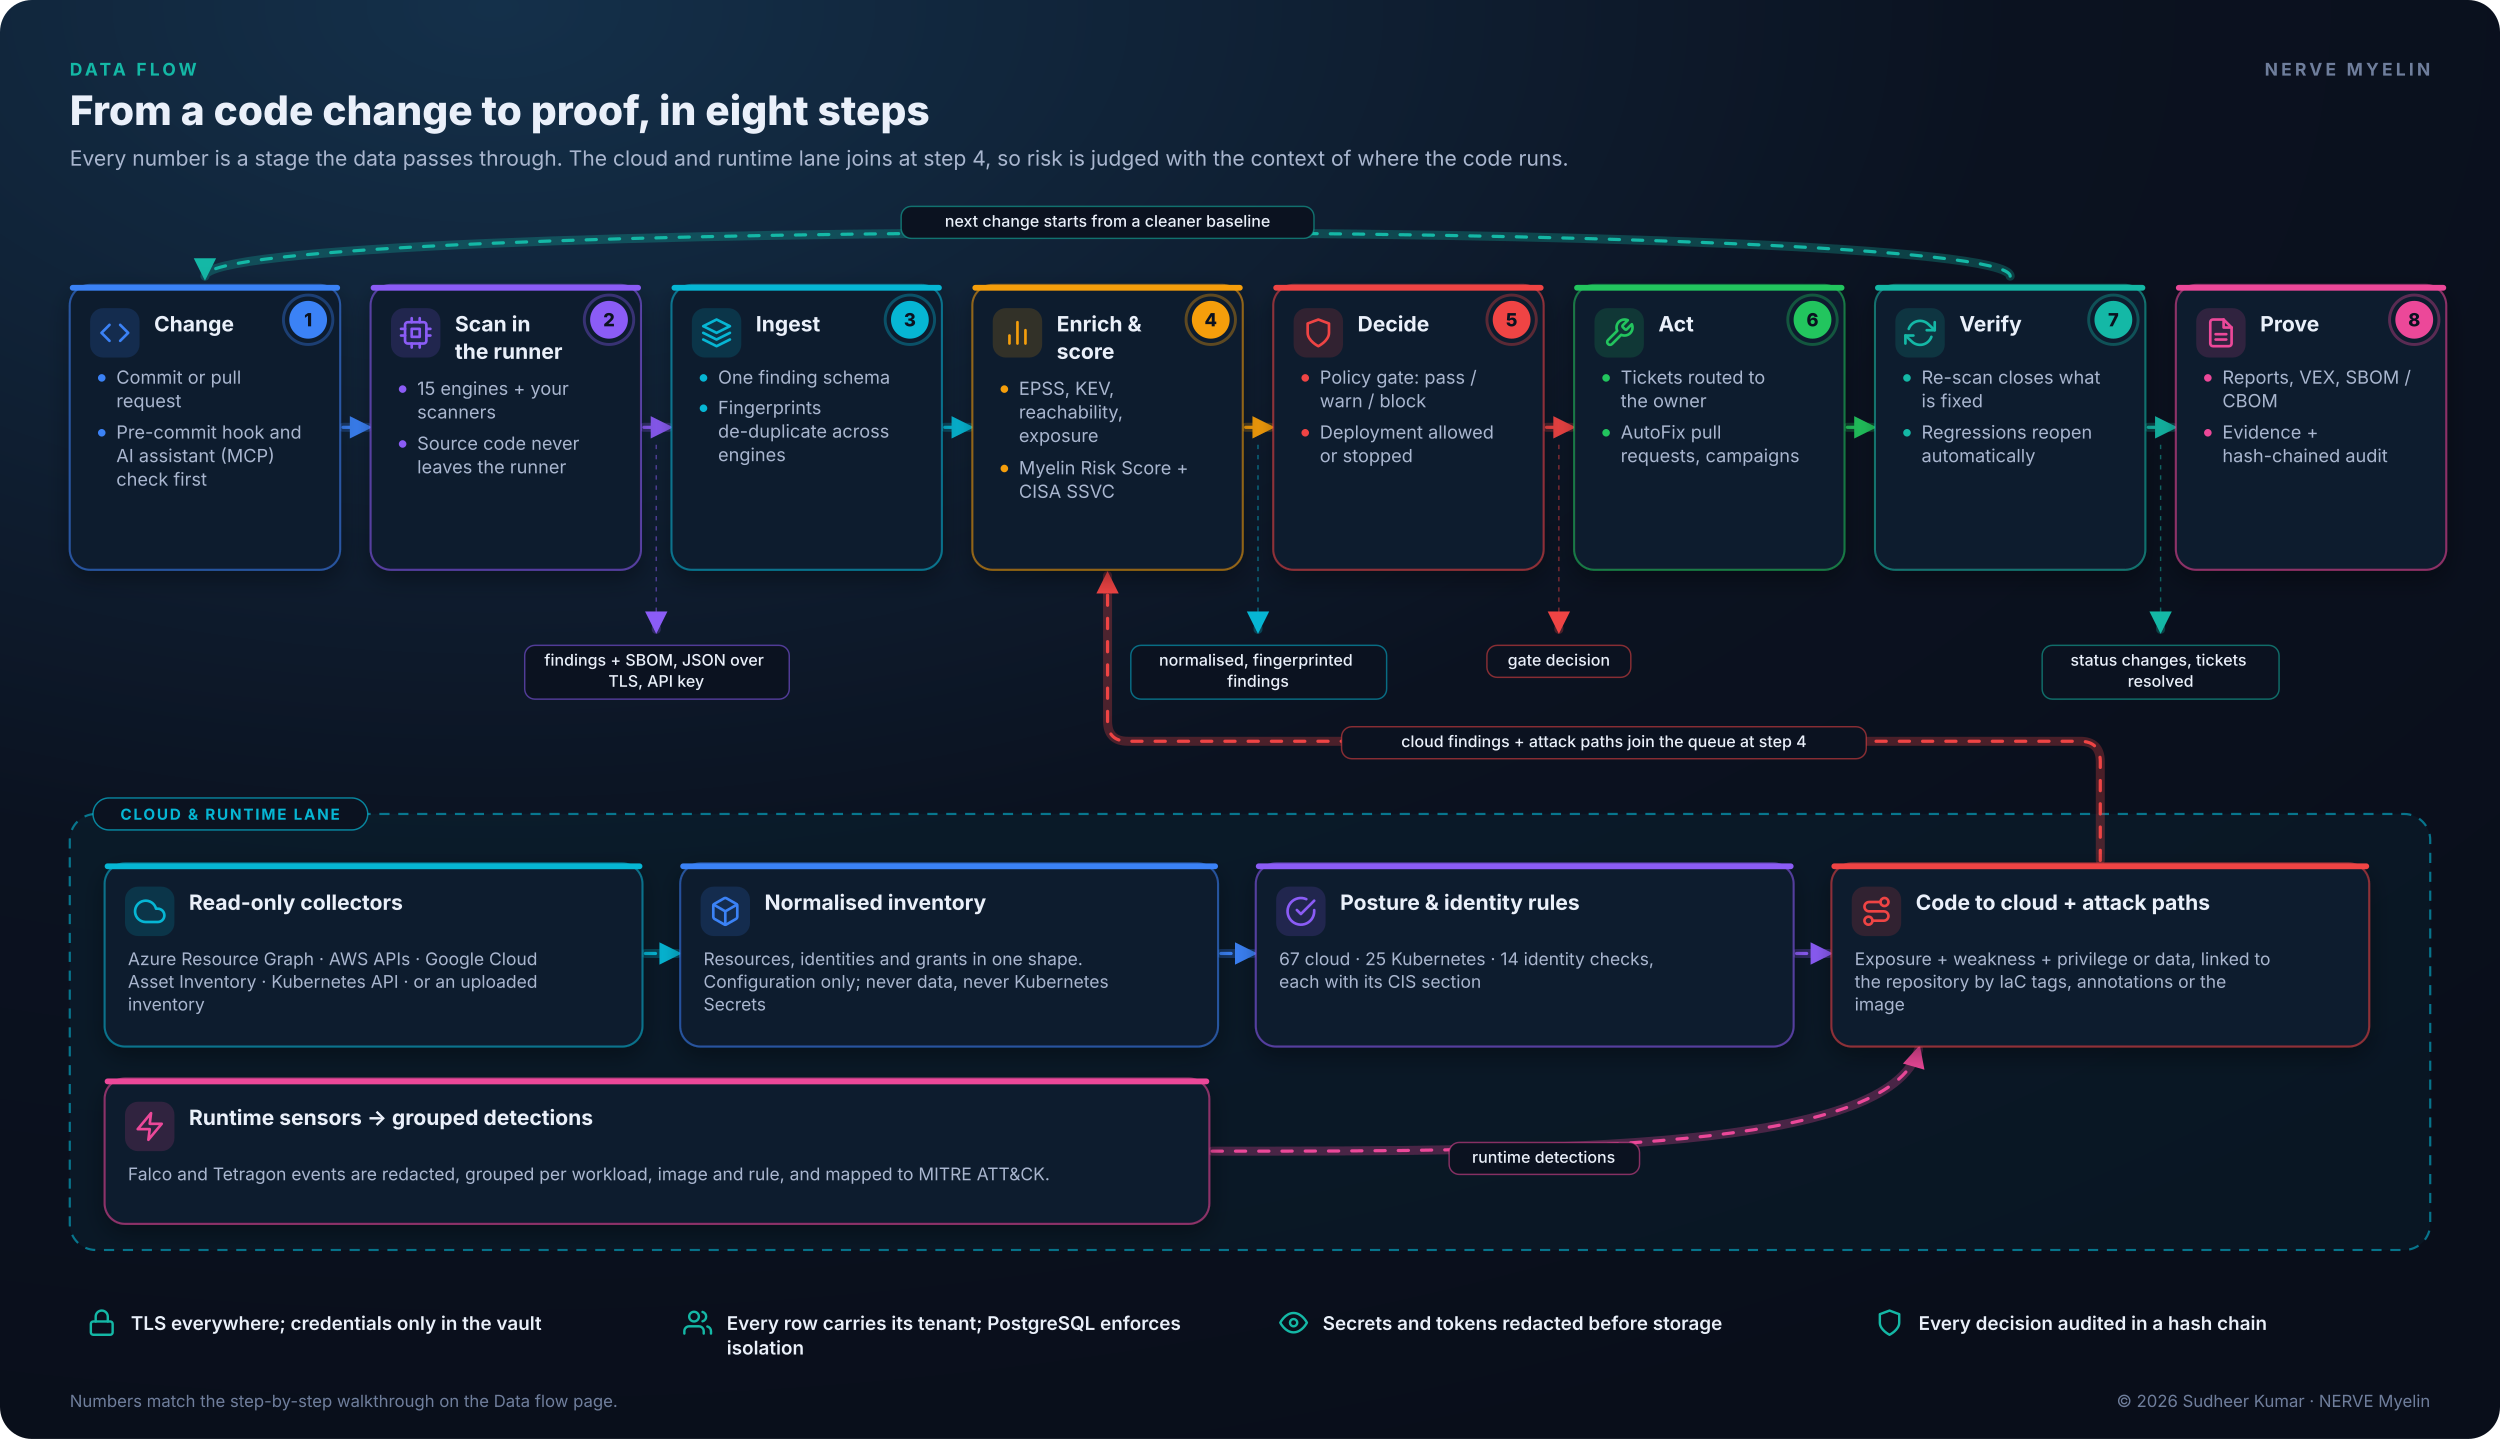
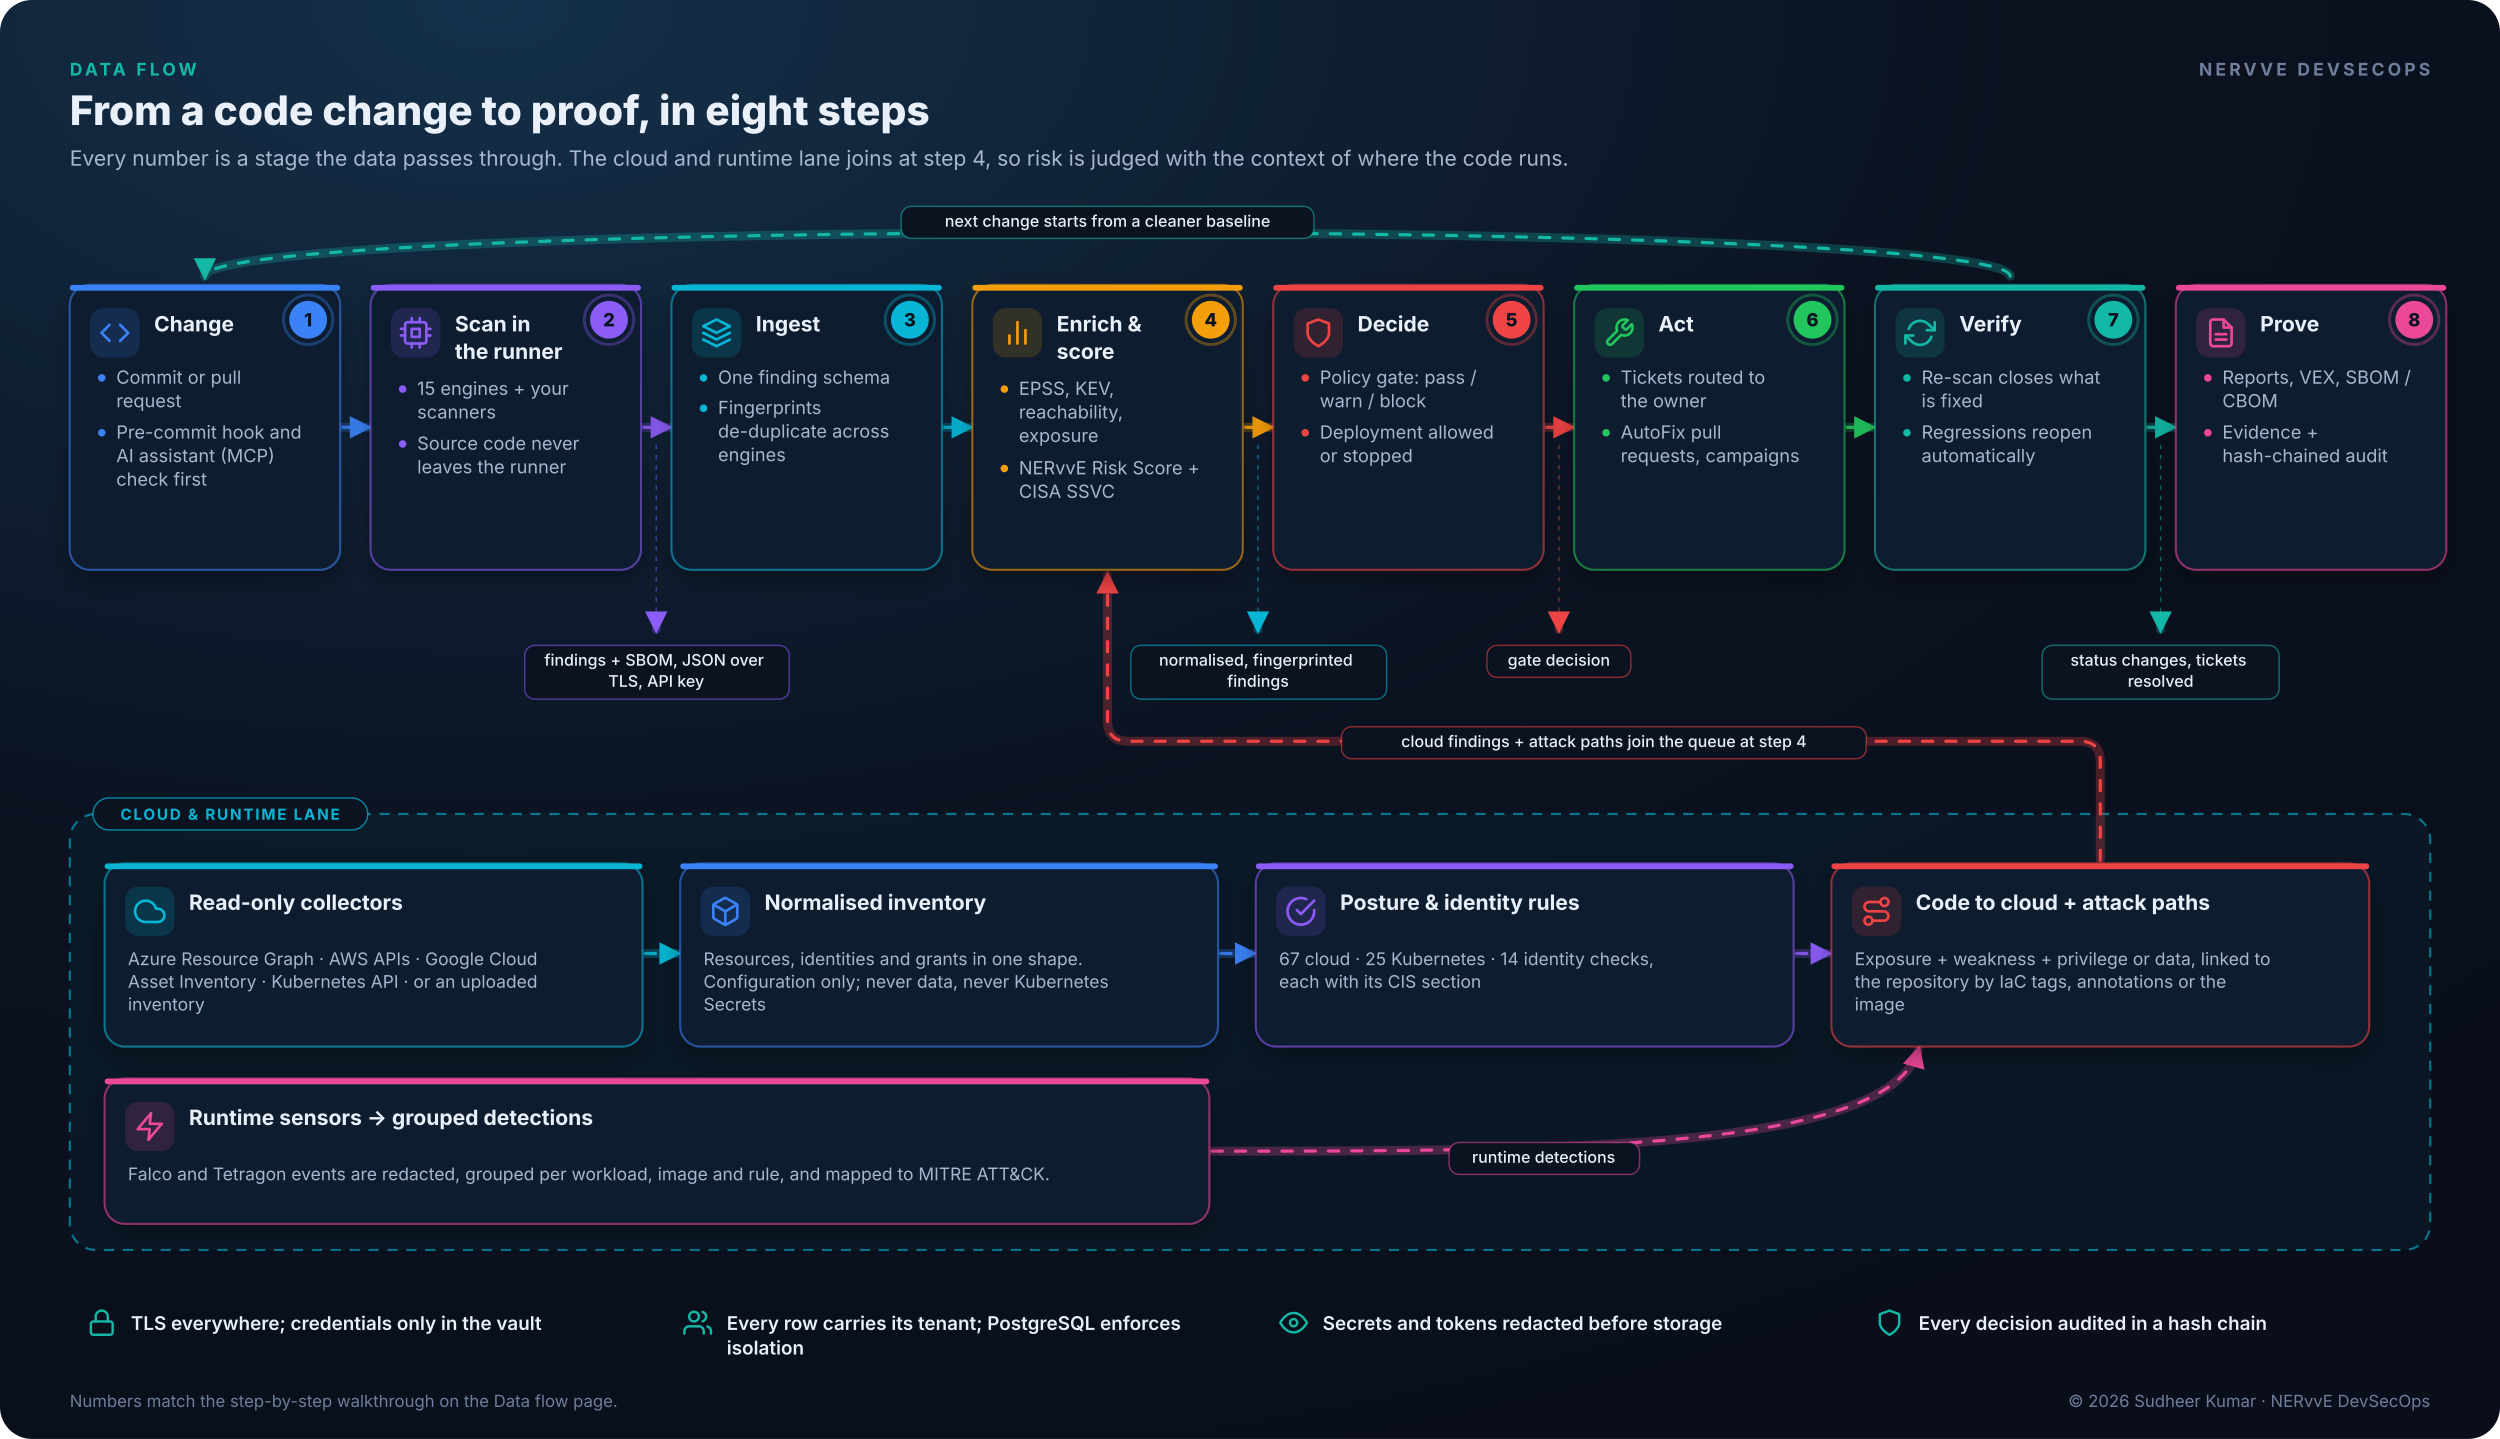
<svg xmlns="http://www.w3.org/2000/svg" viewBox="0 0 1720 990" width="1720" height="990" role="img" aria-labelledby="t d" font-family="Inter, 'Segoe UI', system-ui, -apple-system, Roboto, Arial, sans-serif">
  <style>.flow{stroke-dasharray:7 9;animation:fl 1.1s linear infinite}@keyframes fl{to{stroke-dashoffset:-32}}.pulse{animation:pu 2.4s ease-in-out infinite}@keyframes pu{50%{opacity:.45}}@media (prefers-reduced-motion:reduce){.flow,.pulse{animation:none}}</style>
  <defs>
    <marker id="ar06B6D4" viewBox="0 0 10 10" refX="8" refY="5" markerWidth="7" markerHeight="7" orient="auto-start-reverse">
      <path d="M0 0L10 5L0 10z" fill="#06B6D4" />
    </marker>
    <marker id="ar14B8A6" viewBox="0 0 10 10" refX="8" refY="5" markerWidth="7" markerHeight="7" orient="auto-start-reverse">
      <path d="M0 0L10 5L0 10z" fill="#14B8A6" />
    </marker>
    <marker id="ar22C55E" viewBox="0 0 10 10" refX="8" refY="5" markerWidth="7" markerHeight="7" orient="auto-start-reverse">
      <path d="M0 0L10 5L0 10z" fill="#22C55E" />
    </marker>
    <marker id="ar3B82F6" viewBox="0 0 10 10" refX="8" refY="5" markerWidth="7" markerHeight="7" orient="auto-start-reverse">
      <path d="M0 0L10 5L0 10z" fill="#3B82F6" />
    </marker>
    <marker id="ar8B5CF6" viewBox="0 0 10 10" refX="8" refY="5" markerWidth="7" markerHeight="7" orient="auto-start-reverse">
      <path d="M0 0L10 5L0 10z" fill="#8B5CF6" />
    </marker>
    <marker id="arEC4899" viewBox="0 0 10 10" refX="8" refY="5" markerWidth="7" markerHeight="7" orient="auto-start-reverse">
      <path d="M0 0L10 5L0 10z" fill="#EC4899" />
    </marker>
    <marker id="arEF4444" viewBox="0 0 10 10" refX="8" refY="5" markerWidth="7" markerHeight="7" orient="auto-start-reverse">
      <path d="M0 0L10 5L0 10z" fill="#EF4444" />
    </marker>
    <marker id="arF59E0B" viewBox="0 0 10 10" refX="8" refY="5" markerWidth="7" markerHeight="7" orient="auto-start-reverse">
      <path d="M0 0L10 5L0 10z" fill="#F59E0B" />
    </marker>
    <filter id="sh" x="-10%" y="-10%" width="120%" height="130%">
      <feDropShadow dx="0" dy="6" stdDeviation="8" flood-color="#000" flood-opacity=".35" />
    </filter>
    <radialGradient id="bgg" cx="20%" cy="0%" r="110%">
      <stop offset="0" stop-color="#14304A" />
      <stop offset=".55" stop-color="#0B1220" />
      <stop offset="1" stop-color="#090E1A" />
    </radialGradient>
    <linearGradient id="core" x1="0" y1="0" x2="1" y2="1">
      <stop offset="0" stop-color="#0F2A3F" />
      <stop offset="1" stop-color="#151C3A" />
    </linearGradient>
  </defs>
  <rect width="1720" height="990" rx="22" fill="url(#bgg)" />
  <rect x="48" y="560" width="1624" height="300" rx="18" fill="#06B6D4" fill-opacity=".05" stroke="#06B6D4" stroke-opacity=".6" stroke-width="1.5" stroke-dasharray="7 6" />
  <rect x="64" y="549" width="189" height="22" rx="11" fill="#0B1220" stroke="#06B6D4" stroke-opacity=".7" />
  <text x="158.3" y="564" font-size="10.5" fill="#06B6D4" font-weight="700" text-anchor="middle" letter-spacing="1.2">
    <tspan x="158.3" dy="0.0">CLOUD &amp; RUNTIME LANE</tspan>
  </text>
  <path d="M236 294 L253 294" fill="none" stroke="#3B82F6" stroke-opacity=".28" stroke-width="6.2" stroke-linecap="round" />
  <path d="M236 294 L253 294" fill="none" stroke="#3B82F6" stroke-width="2.2" stroke-linecap="round" class="flow" marker-end="url(#ar3B82F6)" />
  <path d="M443 294 L460 294" fill="none" stroke="#8B5CF6" stroke-opacity=".28" stroke-width="6.2" stroke-linecap="round" />
  <path d="M443 294 L460 294" fill="none" stroke="#8B5CF6" stroke-width="2.2" stroke-linecap="round" class="flow" marker-end="url(#ar8B5CF6)" />
  <path d="M650 294 L667 294" fill="none" stroke="#06B6D4" stroke-opacity=".28" stroke-width="6.2" stroke-linecap="round" />
  <path d="M650 294 L667 294" fill="none" stroke="#06B6D4" stroke-width="2.2" stroke-linecap="round" class="flow" marker-end="url(#ar06B6D4)" />
  <path d="M857 294 L874 294" fill="none" stroke="#F59E0B" stroke-opacity=".28" stroke-width="6.2" stroke-linecap="round" />
  <path d="M857 294 L874 294" fill="none" stroke="#F59E0B" stroke-width="2.2" stroke-linecap="round" class="flow" marker-end="url(#arF59E0B)" />
  <path d="M1064 294 L1081 294" fill="none" stroke="#EF4444" stroke-opacity=".28" stroke-width="6.2" stroke-linecap="round" />
  <path d="M1064 294 L1081 294" fill="none" stroke="#EF4444" stroke-width="2.2" stroke-linecap="round" class="flow" marker-end="url(#arEF4444)" />
  <path d="M1271 294 L1288 294" fill="none" stroke="#22C55E" stroke-opacity=".28" stroke-width="6.2" stroke-linecap="round" />
  <path d="M1271 294 L1288 294" fill="none" stroke="#22C55E" stroke-width="2.2" stroke-linecap="round" class="flow" marker-end="url(#ar22C55E)" />
  <path d="M1478 294 L1495 294" fill="none" stroke="#14B8A6" stroke-opacity=".28" stroke-width="6.2" stroke-linecap="round" />
  <path d="M1478 294 L1495 294" fill="none" stroke="#14B8A6" stroke-width="2.2" stroke-linecap="round" class="flow" marker-end="url(#ar14B8A6)" />
  <path d="M451.5 432 L451.5 433" fill="none" stroke="#8B5CF6" stroke-opacity=".28" stroke-width="6.2" stroke-linecap="round" />
  <path d="M451.5 432 L451.5 433" fill="none" stroke="#8B5CF6" stroke-width="2.2" stroke-linecap="round" marker-end="url(#ar8B5CF6)" />
  <path d="M865.5 432 L865.5 433" fill="none" stroke="#06B6D4" stroke-opacity=".28" stroke-width="6.2" stroke-linecap="round" />
  <path d="M865.5 432 L865.5 433" fill="none" stroke="#06B6D4" stroke-width="2.2" stroke-linecap="round" marker-end="url(#ar06B6D4)" />
  <path d="M1072.5 432 L1072.5 433" fill="none" stroke="#EF4444" stroke-opacity=".28" stroke-width="6.2" stroke-linecap="round" />
  <path d="M1072.5 432 L1072.5 433" fill="none" stroke="#EF4444" stroke-width="2.2" stroke-linecap="round" marker-end="url(#arEF4444)" />
  <path d="M1486.5 432 L1486.5 433" fill="none" stroke="#14B8A6" stroke-opacity=".28" stroke-width="6.2" stroke-linecap="round" />
  <path d="M1486.5 432 L1486.5 433" fill="none" stroke="#14B8A6" stroke-width="2.2" stroke-linecap="round" marker-end="url(#ar14B8A6)" />
  <path d="M1383.0 190 C 1383.0 150, 141.0 150, 141.0 190" fill="none" stroke="#14B8A6" stroke-opacity=".28" stroke-width="6.2" stroke-linecap="round" />
  <path d="M1383.0 190 C 1383.0 150, 141.0 150, 141.0 190" fill="none" stroke="#14B8A6" stroke-width="2.2" stroke-linecap="round" class="flow" marker-end="url(#ar14B8A6)" />
  <path d="M444 656 L466 656" fill="none" stroke="#06B6D4" stroke-opacity=".28" stroke-width="6.2" stroke-linecap="round" />
  <path d="M444 656 L466 656" fill="none" stroke="#06B6D4" stroke-width="2.2" stroke-linecap="round" class="flow" marker-end="url(#ar06B6D4)" />
  <path d="M840 656 L862 656" fill="none" stroke="#3B82F6" stroke-opacity=".28" stroke-width="6.2" stroke-linecap="round" />
  <path d="M840 656 L862 656" fill="none" stroke="#3B82F6" stroke-width="2.2" stroke-linecap="round" class="flow" marker-end="url(#ar3B82F6)" />
  <path d="M1236 656 L1258 656" fill="none" stroke="#8B5CF6" stroke-opacity=".28" stroke-width="6.2" stroke-linecap="round" />
  <path d="M1236 656 L1258 656" fill="none" stroke="#8B5CF6" stroke-width="2.2" stroke-linecap="round" class="flow" marker-end="url(#ar8B5CF6)" />
  <path d="M834 792 C 1072 792, 1300 792, 1320 722" fill="none" stroke="#EC4899" stroke-opacity=".28" stroke-width="6.2" stroke-linecap="round" />
  <path d="M834 792 C 1072 792, 1300 792, 1320 722" fill="none" stroke="#EC4899" stroke-width="2.2" stroke-linecap="round" class="flow" marker-end="url(#arEC4899)" />
  <path d="M1445 592 L1445 524 Q 1445 510 1431 510 L776.0 510 Q 762.0 510 762.0 496 L762.0 396" fill="none" stroke="#EF4444" stroke-opacity=".28" stroke-width="6.2" stroke-linecap="round" />
  <path d="M1445 592 L1445 524 Q 1445 510 1431 510 L776.0 510 Q 762.0 510 762.0 496 L762.0 396" fill="none" stroke="#EF4444" stroke-width="2.2" stroke-linecap="round" class="flow" marker-end="url(#arEF4444)" />
  <text x="48" y="52" font-size="12" fill="#14B8A6" font-weight="700" text-anchor="start" letter-spacing="2.2">
    <tspan x="48" dy="0.0">DATA FLOW</tspan>
  </text>
  <text x="48" y="86" font-size="28" fill="#EAF0FA" font-weight="800" text-anchor="start">
    <tspan x="48" dy="0.0">From a code change to proof, in eight steps</tspan>
  </text>
  <text x="48" y="114" font-size="14.5" fill="#A9B6CF" font-weight="400" text-anchor="start">
    <tspan x="48" dy="0.0">Every number is a stage the data passes through. The cloud and runtime lane joins at step 4, so risk is judged with the context of where the code runs.</tspan>
  </text>
  <text x="1672" y="52" font-size="12" fill="#6F7E9C" font-weight="700" text-anchor="end" letter-spacing="2.2">
-     <tspan x="1672" dy="0.0">NERVE MYELIN</tspan>
+     <tspan x="1672" dy="0.0">NERVVE DEVSECOPS</tspan>
  </text>
  <rect x="48" y="196" width="186" height="196" rx="14" fill="#111A2E" stroke="#3B82F6" stroke-opacity=".55" stroke-width="1.4" filter="url(#sh)" />
  <rect x="48" y="196" width="186" height="4" rx="2" fill="#3B82F6" />
  <rect x="62" y="212" width="34" height="34" rx="9" fill="#3B82F6" fill-opacity=".16" />
  <g transform="translate(68,218) scale(0.917)" fill="none" stroke="#3B82F6" stroke-width="2" stroke-linecap="round" stroke-linejoin="round">
    <path d="M16 18l6-6-6-6M8 6l-6 6 6 6" />
  </g>
  <text x="106" y="228" font-size="14.5" fill="#EAF0FA" font-weight="700" text-anchor="start">
    <tspan x="106" dy="0.0">Change</tspan>
  </text>
  <circle cx="70" cy="260" r="2.6" fill="#3B82F6" />
  <text x="80" y="264" font-size="12.5" fill="#A9B6CF" font-weight="400" text-anchor="start">
    <tspan x="80" dy="0.0">Commit or pull</tspan>
    <tspan x="80" dy="16.2">request</tspan>
  </text>
  <circle cx="70" cy="297.75" r="2.6" fill="#3B82F6" />
  <text x="80" y="301.75" font-size="12.5" fill="#A9B6CF" font-weight="400" text-anchor="start">
    <tspan x="80" dy="0.0">Pre-commit hook and</tspan>
    <tspan x="80" dy="16.2">AI assistant (MCP)</tspan>
    <tspan x="80" dy="16.2">check first</tspan>
  </text>
  <circle cx="212" cy="220" r="13" fill="#3B82F6" />
  <circle cx="212" cy="220" r="17" fill="none" stroke="#3B82F6" stroke-opacity=".35" stroke-width="2" />
  <text x="212" y="224.5" font-size="12.5" fill="#0B1220" font-weight="800" text-anchor="middle">
    <tspan x="212" dy="0.0">1</tspan>
  </text>
  <rect x="255" y="196" width="186" height="196" rx="14" fill="#111A2E" stroke="#8B5CF6" stroke-opacity=".55" stroke-width="1.4" filter="url(#sh)" />
  <rect x="255" y="196" width="186" height="4" rx="2" fill="#8B5CF6" />
  <rect x="269" y="212" width="34" height="34" rx="9" fill="#8B5CF6" fill-opacity=".16" />
  <g transform="translate(275,218) scale(0.917)" fill="none" stroke="#8B5CF6" stroke-width="2" stroke-linecap="round" stroke-linejoin="round">
    <rect x="4" y="4" width="16" height="16" rx="2" />
    <rect x="9" y="9" width="6" height="6" />
    <path d="M9 1v3M15 1v3M9 20v3M15 20v3M20 9h3M20 14h3M1 9h3M1 14h3" />
  </g>
  <text x="313" y="228" font-size="14.5" fill="#EAF0FA" font-weight="700" text-anchor="start">
    <tspan x="313" dy="0.0">Scan in</tspan>
    <tspan x="313" dy="18.9">the runner</tspan>
  </text>
  <circle cx="277" cy="267.7" r="2.6" fill="#8B5CF6" />
  <text x="287" y="271.7" font-size="12.5" fill="#A9B6CF" font-weight="400" text-anchor="start">
    <tspan x="287" dy="0.0">15 engines + your</tspan>
    <tspan x="287" dy="16.2">scanners</tspan>
  </text>
  <circle cx="277" cy="305.45" r="2.6" fill="#8B5CF6" />
  <text x="287" y="309.45" font-size="12.5" fill="#A9B6CF" font-weight="400" text-anchor="start">
    <tspan x="287" dy="0.0">Source code never</tspan>
    <tspan x="287" dy="16.2">leaves the runner</tspan>
  </text>
  <circle cx="419" cy="220" r="13" fill="#8B5CF6" />
  <circle cx="419" cy="220" r="17" fill="none" stroke="#8B5CF6" stroke-opacity=".35" stroke-width="2" />
  <text x="419" y="224.5" font-size="12.5" fill="#0B1220" font-weight="800" text-anchor="middle">
    <tspan x="419" dy="0.0">2</tspan>
  </text>
  <rect x="462" y="196" width="186" height="196" rx="14" fill="#111A2E" stroke="#06B6D4" stroke-opacity=".55" stroke-width="1.4" filter="url(#sh)" />
  <rect x="462" y="196" width="186" height="4" rx="2" fill="#06B6D4" />
  <rect x="476" y="212" width="34" height="34" rx="9" fill="#06B6D4" fill-opacity=".16" />
  <g transform="translate(482,218) scale(0.917)" fill="none" stroke="#06B6D4" stroke-width="2" stroke-linecap="round" stroke-linejoin="round">
    <path d="M12 2L2 7l10 5 10-5-10-5zM2 17l10 5 10-5M2 12l10 5 10-5" />
  </g>
  <text x="520" y="228" font-size="14.5" fill="#EAF0FA" font-weight="700" text-anchor="start">
    <tspan x="520" dy="0.0">Ingest</tspan>
  </text>
  <circle cx="484" cy="260" r="2.6" fill="#06B6D4" />
  <text x="494" y="264" font-size="12.5" fill="#A9B6CF" font-weight="400" text-anchor="start">
    <tspan x="494" dy="0.0">One finding schema</tspan>
  </text>
  <circle cx="484" cy="280.875" r="2.6" fill="#06B6D4" />
  <text x="494" y="284.875" font-size="12.5" fill="#A9B6CF" font-weight="400" text-anchor="start">
    <tspan x="494" dy="0.0">Fingerprints</tspan>
    <tspan x="494" dy="16.2">de-duplicate across</tspan>
    <tspan x="494" dy="16.2">engines</tspan>
  </text>
  <circle cx="626" cy="220" r="13" fill="#06B6D4" />
  <circle cx="626" cy="220" r="17" fill="none" stroke="#06B6D4" stroke-opacity=".35" stroke-width="2" />
  <text x="626" y="224.5" font-size="12.5" fill="#0B1220" font-weight="800" text-anchor="middle">
    <tspan x="626" dy="0.0">3</tspan>
  </text>
  <rect x="669" y="196" width="186" height="196" rx="14" fill="#111A2E" stroke="#F59E0B" stroke-opacity=".55" stroke-width="1.4" filter="url(#sh)" />
  <rect x="669" y="196" width="186" height="4" rx="2" fill="#F59E0B" />
  <rect x="683" y="212" width="34" height="34" rx="9" fill="#F59E0B" fill-opacity=".16" />
  <g transform="translate(689,218) scale(0.917)" fill="none" stroke="#F59E0B" stroke-width="2" stroke-linecap="round" stroke-linejoin="round">
    <path d="M18 20V10M12 20V4M6 20v-6" />
  </g>
  <text x="727" y="228" font-size="14.5" fill="#EAF0FA" font-weight="700" text-anchor="start">
    <tspan x="727" dy="0.0">Enrich &amp;</tspan>
    <tspan x="727" dy="18.9">score</tspan>
  </text>
  <circle cx="691" cy="267.7" r="2.6" fill="#F59E0B" />
  <text x="701" y="271.7" font-size="12.5" fill="#A9B6CF" font-weight="400" text-anchor="start">
    <tspan x="701" dy="0.0">EPSS, KEV,</tspan>
    <tspan x="701" dy="16.2">reachability,</tspan>
    <tspan x="701" dy="16.2">exposure</tspan>
  </text>
  <circle cx="691" cy="322.325" r="2.6" fill="#F59E0B" />
  <text x="701" y="326.325" font-size="12.5" fill="#A9B6CF" font-weight="400" text-anchor="start">
-     <tspan x="701" dy="0.0">Myelin Risk Score +</tspan>
+     <tspan x="701" dy="0.0">NERvvE Risk Score +</tspan>
    <tspan x="701" dy="16.2">CISA SSVC</tspan>
  </text>
  <circle cx="833" cy="220" r="13" fill="#F59E0B" />
  <circle cx="833" cy="220" r="17" fill="none" stroke="#F59E0B" stroke-opacity=".35" stroke-width="2" />
  <text x="833" y="224.5" font-size="12.5" fill="#0B1220" font-weight="800" text-anchor="middle">
    <tspan x="833" dy="0.0">4</tspan>
  </text>
  <rect x="876" y="196" width="186" height="196" rx="14" fill="#111A2E" stroke="#EF4444" stroke-opacity=".55" stroke-width="1.4" filter="url(#sh)" />
  <rect x="876" y="196" width="186" height="4" rx="2" fill="#EF4444" />
  <rect x="890" y="212" width="34" height="34" rx="9" fill="#EF4444" fill-opacity=".16" />
  <g transform="translate(896,218) scale(0.917)" fill="none" stroke="#EF4444" stroke-width="2" stroke-linecap="round" stroke-linejoin="round">
    <path d="M12 22s8-4 8-10V5l-8-3-8 3v7c0 6 8 10 8 10z" />
  </g>
  <text x="934" y="228" font-size="14.5" fill="#EAF0FA" font-weight="700" text-anchor="start">
    <tspan x="934" dy="0.0">Decide</tspan>
  </text>
  <circle cx="898" cy="260" r="2.6" fill="#EF4444" />
  <text x="908" y="264" font-size="12.5" fill="#A9B6CF" font-weight="400" text-anchor="start">
    <tspan x="908" dy="0.0">Policy gate: pass /</tspan>
    <tspan x="908" dy="16.2">warn / block</tspan>
  </text>
  <circle cx="898" cy="297.75" r="2.6" fill="#EF4444" />
  <text x="908" y="301.75" font-size="12.5" fill="#A9B6CF" font-weight="400" text-anchor="start">
    <tspan x="908" dy="0.0">Deployment allowed</tspan>
    <tspan x="908" dy="16.2">or stopped</tspan>
  </text>
  <circle cx="1040" cy="220" r="13" fill="#EF4444" />
  <circle cx="1040" cy="220" r="17" fill="none" stroke="#EF4444" stroke-opacity=".35" stroke-width="2" />
  <text x="1040" y="224.5" font-size="12.5" fill="#0B1220" font-weight="800" text-anchor="middle">
    <tspan x="1040" dy="0.0">5</tspan>
  </text>
  <rect x="1083" y="196" width="186" height="196" rx="14" fill="#111A2E" stroke="#22C55E" stroke-opacity=".55" stroke-width="1.4" filter="url(#sh)" />
  <rect x="1083" y="196" width="186" height="4" rx="2" fill="#22C55E" />
  <rect x="1097" y="212" width="34" height="34" rx="9" fill="#22C55E" fill-opacity=".16" />
  <g transform="translate(1103,218) scale(0.917)" fill="none" stroke="#22C55E" stroke-width="2" stroke-linecap="round" stroke-linejoin="round">
    <path d="M14.7 6.3a1 1 0 000 1.4l1.6 1.6a1 1 0 001.4 0l3.77-3.77a6 6 0 01-7.94 7.94l-6.91 6.91a2.12 2.12 0 01-3-3l6.91-6.91a6 6 0 017.94-7.94l-3.76 3.76z" />
  </g>
  <text x="1141" y="228" font-size="14.5" fill="#EAF0FA" font-weight="700" text-anchor="start">
    <tspan x="1141" dy="0.0">Act</tspan>
  </text>
  <circle cx="1105" cy="260" r="2.6" fill="#22C55E" />
  <text x="1115" y="264" font-size="12.5" fill="#A9B6CF" font-weight="400" text-anchor="start">
    <tspan x="1115" dy="0.0">Tickets routed to</tspan>
    <tspan x="1115" dy="16.2">the owner</tspan>
  </text>
  <circle cx="1105" cy="297.75" r="2.6" fill="#22C55E" />
  <text x="1115" y="301.75" font-size="12.5" fill="#A9B6CF" font-weight="400" text-anchor="start">
    <tspan x="1115" dy="0.0">AutoFix pull</tspan>
    <tspan x="1115" dy="16.2">requests, campaigns</tspan>
  </text>
  <circle cx="1247" cy="220" r="13" fill="#22C55E" />
  <circle cx="1247" cy="220" r="17" fill="none" stroke="#22C55E" stroke-opacity=".35" stroke-width="2" />
  <text x="1247" y="224.5" font-size="12.5" fill="#0B1220" font-weight="800" text-anchor="middle">
    <tspan x="1247" dy="0.0">6</tspan>
  </text>
  <rect x="1290" y="196" width="186" height="196" rx="14" fill="#111A2E" stroke="#14B8A6" stroke-opacity=".55" stroke-width="1.4" filter="url(#sh)" />
  <rect x="1290" y="196" width="186" height="4" rx="2" fill="#14B8A6" />
  <rect x="1304" y="212" width="34" height="34" rx="9" fill="#14B8A6" fill-opacity=".16" />
  <g transform="translate(1310,218) scale(0.917)" fill="none" stroke="#14B8A6" stroke-width="2" stroke-linecap="round" stroke-linejoin="round">
    <path d="M23 4v6h-6M1 20v-6h6" />
    <path d="M3.51 9a9 9 0 0114.85-3.36L23 10M1 14l4.64 4.36A9 9 0 0020.49 15" />
  </g>
  <text x="1348" y="228" font-size="14.5" fill="#EAF0FA" font-weight="700" text-anchor="start">
    <tspan x="1348" dy="0.0">Verify</tspan>
  </text>
  <circle cx="1312" cy="260" r="2.6" fill="#14B8A6" />
  <text x="1322" y="264" font-size="12.5" fill="#A9B6CF" font-weight="400" text-anchor="start">
    <tspan x="1322" dy="0.0">Re-scan closes what</tspan>
    <tspan x="1322" dy="16.2">is fixed</tspan>
  </text>
  <circle cx="1312" cy="297.75" r="2.6" fill="#14B8A6" />
  <text x="1322" y="301.75" font-size="12.5" fill="#A9B6CF" font-weight="400" text-anchor="start">
    <tspan x="1322" dy="0.0">Regressions reopen</tspan>
    <tspan x="1322" dy="16.2">automatically</tspan>
  </text>
  <circle cx="1454" cy="220" r="13" fill="#14B8A6" />
  <circle cx="1454" cy="220" r="17" fill="none" stroke="#14B8A6" stroke-opacity=".35" stroke-width="2" />
  <text x="1454" y="224.5" font-size="12.5" fill="#0B1220" font-weight="800" text-anchor="middle">
    <tspan x="1454" dy="0.0">7</tspan>
  </text>
  <rect x="1497" y="196" width="186" height="196" rx="14" fill="#111A2E" stroke="#EC4899" stroke-opacity=".55" stroke-width="1.4" filter="url(#sh)" />
  <rect x="1497" y="196" width="186" height="4" rx="2" fill="#EC4899" />
  <rect x="1511" y="212" width="34" height="34" rx="9" fill="#EC4899" fill-opacity=".16" />
  <g transform="translate(1517,218) scale(0.917)" fill="none" stroke="#EC4899" stroke-width="2" stroke-linecap="round" stroke-linejoin="round">
    <path d="M14 2H6a2 2 0 00-2 2v16a2 2 0 002 2h12a2 2 0 002-2V8z" />
    <path d="M14 2v6h6M16 13H8M16 17H8" />
  </g>
  <text x="1555" y="228" font-size="14.5" fill="#EAF0FA" font-weight="700" text-anchor="start">
    <tspan x="1555" dy="0.0">Prove</tspan>
  </text>
  <circle cx="1519" cy="260" r="2.6" fill="#EC4899" />
  <text x="1529" y="264" font-size="12.5" fill="#A9B6CF" font-weight="400" text-anchor="start">
    <tspan x="1529" dy="0.0">Reports, VEX, SBOM /</tspan>
    <tspan x="1529" dy="16.2">CBOM</tspan>
  </text>
  <circle cx="1519" cy="297.75" r="2.6" fill="#EC4899" />
  <text x="1529" y="301.75" font-size="12.5" fill="#A9B6CF" font-weight="400" text-anchor="start">
    <tspan x="1529" dy="0.0">Evidence +</tspan>
    <tspan x="1529" dy="16.2">hash-chained audit</tspan>
  </text>
  <circle cx="1661" cy="220" r="13" fill="#EC4899" />
  <circle cx="1661" cy="220" r="17" fill="none" stroke="#EC4899" stroke-opacity=".35" stroke-width="2" />
  <text x="1661" y="224.5" font-size="12.5" fill="#0B1220" font-weight="800" text-anchor="middle">
    <tspan x="1661" dy="0.0">8</tspan>
  </text>
  <line x1="451.5" y1="306" x2="451.5" y2="432" stroke="#8B5CF6" stroke-opacity=".5" stroke-dasharray="3 4" />
  <line x1="865.5" y1="306" x2="865.5" y2="432" stroke="#06B6D4" stroke-opacity=".5" stroke-dasharray="3 4" />
  <line x1="1072.5" y1="306" x2="1072.5" y2="432" stroke="#EF4444" stroke-opacity=".5" stroke-dasharray="3 4" />
  <line x1="1486.5" y1="306" x2="1486.5" y2="432" stroke="#14B8A6" stroke-opacity=".5" stroke-dasharray="3 4" />
  <rect x="72" y="594" width="370" height="126" rx="14" fill="#111A2E" stroke="#06B6D4" stroke-opacity=".55" stroke-width="1.4" filter="url(#sh)" />
  <rect x="72" y="594" width="370" height="4" rx="2" fill="#06B6D4" />
  <rect x="86" y="610" width="34" height="34" rx="9" fill="#06B6D4" fill-opacity=".16" />
  <g transform="translate(92,616) scale(0.917)" fill="none" stroke="#06B6D4" stroke-width="2" stroke-linecap="round" stroke-linejoin="round">
    <path d="M18 10h-1.26A8 8 0 109 20h9a5 5 0 000-10z" />
  </g>
  <text x="130" y="626" font-size="14.5" fill="#EAF0FA" font-weight="700" text-anchor="start">
    <tspan x="130" dy="0.0">Read-only collectors</tspan>
  </text>
  <text x="88" y="664" font-size="12" fill="#A9B6CF" font-weight="400" text-anchor="start">
    <tspan x="88" dy="0.0">Azure Resource Graph · AWS APIs · Google Cloud</tspan>
    <tspan x="88" dy="15.6">Asset Inventory · Kubernetes API · or an uploaded</tspan>
    <tspan x="88" dy="15.6">inventory</tspan>
  </text>
  <rect x="468" y="594" width="370" height="126" rx="14" fill="#111A2E" stroke="#3B82F6" stroke-opacity=".55" stroke-width="1.4" filter="url(#sh)" />
  <rect x="468" y="594" width="370" height="4" rx="2" fill="#3B82F6" />
  <rect x="482" y="610" width="34" height="34" rx="9" fill="#3B82F6" fill-opacity=".16" />
  <g transform="translate(488,616) scale(0.917)" fill="none" stroke="#3B82F6" stroke-width="2" stroke-linecap="round" stroke-linejoin="round">
    <path d="M21 16V8a2 2 0 00-1-1.73l-7-4a2 2 0 00-2 0l-7 4A2 2 0 003 8v8a2 2 0 001 1.73l7 4a2 2 0 002 0l7-4A2 2 0 0021 16z" />
    <path d="M3.27 6.96L12 12.01l8.73-5.05M12 22.08V12" />
  </g>
  <text x="526" y="626" font-size="14.5" fill="#EAF0FA" font-weight="700" text-anchor="start">
    <tspan x="526" dy="0.0">Normalised inventory</tspan>
  </text>
  <text x="484" y="664" font-size="12" fill="#A9B6CF" font-weight="400" text-anchor="start">
    <tspan x="484" dy="0.0">Resources, identities and grants in one shape.</tspan>
    <tspan x="484" dy="15.6">Configuration only; never data, never Kubernetes</tspan>
    <tspan x="484" dy="15.6">Secrets</tspan>
  </text>
  <rect x="864" y="594" width="370" height="126" rx="14" fill="#111A2E" stroke="#8B5CF6" stroke-opacity=".55" stroke-width="1.4" filter="url(#sh)" />
  <rect x="864" y="594" width="370" height="4" rx="2" fill="#8B5CF6" />
  <rect x="878" y="610" width="34" height="34" rx="9" fill="#8B5CF6" fill-opacity=".16" />
  <g transform="translate(884,616) scale(0.917)" fill="none" stroke="#8B5CF6" stroke-width="2" stroke-linecap="round" stroke-linejoin="round">
    <path d="M22 11.08V12a10 10 0 11-5.93-9.14" />
    <path d="M22 4L12 14.01l-3-3" />
  </g>
  <text x="922" y="626" font-size="14.5" fill="#EAF0FA" font-weight="700" text-anchor="start">
    <tspan x="922" dy="0.0">Posture &amp; identity rules</tspan>
  </text>
  <text x="880" y="664" font-size="12" fill="#A9B6CF" font-weight="400" text-anchor="start">
    <tspan x="880" dy="0.0">67 cloud · 25 Kubernetes · 14 identity checks,</tspan>
    <tspan x="880" dy="15.6">each with its CIS section</tspan>
  </text>
  <rect x="1260" y="594" width="370" height="126" rx="14" fill="#111A2E" stroke="#EF4444" stroke-opacity=".55" stroke-width="1.4" filter="url(#sh)" />
  <rect x="1260" y="594" width="370" height="4" rx="2" fill="#EF4444" />
  <rect x="1274" y="610" width="34" height="34" rx="9" fill="#EF4444" fill-opacity=".16" />
  <g transform="translate(1280,616) scale(0.917)" fill="none" stroke="#EF4444" stroke-width="2" stroke-linecap="round" stroke-linejoin="round">
    <circle cx="6" cy="19" r="3" />
    <path d="M9 19h8.5a3.5 3.5 0 000-7h-11a3.5 3.5 0 010-7H15" />
    <circle cx="18" cy="5" r="3" />
  </g>
  <text x="1318" y="626" font-size="14.5" fill="#EAF0FA" font-weight="700" text-anchor="start">
    <tspan x="1318" dy="0.0">Code to cloud + attack paths</tspan>
  </text>
  <text x="1276" y="664" font-size="12" fill="#A9B6CF" font-weight="400" text-anchor="start">
    <tspan x="1276" dy="0.0">Exposure + weakness + privilege or data, linked to</tspan>
    <tspan x="1276" dy="15.6">the repository by IaC tags, annotations or the</tspan>
    <tspan x="1276" dy="15.6">image</tspan>
  </text>
  <rect x="72" y="742" width="760" height="100" rx="14" fill="#111A2E" stroke="#EC4899" stroke-opacity=".55" stroke-width="1.4" filter="url(#sh)" />
  <rect x="72" y="742" width="760" height="4" rx="2" fill="#EC4899" />
  <rect x="86" y="758" width="34" height="34" rx="9" fill="#EC4899" fill-opacity=".16" />
  <g transform="translate(92,764) scale(0.917)" fill="none" stroke="#EC4899" stroke-width="2" stroke-linecap="round" stroke-linejoin="round">
    <path d="M13 2L3 14h9l-1 8 10-12h-9l1-8z" />
  </g>
  <text x="130" y="774" font-size="14.5" fill="#EAF0FA" font-weight="700" text-anchor="start">
    <tspan x="130" dy="0.0">Runtime sensors → grouped detections</tspan>
  </text>
  <text x="88" y="812" font-size="12" fill="#A9B6CF" font-weight="400" text-anchor="start">
    <tspan x="88" dy="0.0">Falco and Tetragon events are redacted, grouped per workload, image and rule, and mapped to MITRE ATT&amp;CK.</tspan>
  </text>
  <g transform="translate(60,900) scale(0.833)" fill="none" stroke="#14B8A6" stroke-width="2" stroke-linecap="round" stroke-linejoin="round">
    <rect x="3" y="11" width="18" height="11" rx="2" />
    <path d="M7 11V7a5 5 0 0110 0v4" />
  </g>
  <text x="90" y="915" font-size="13" fill="#EAF0FA" font-weight="600" text-anchor="start">
    <tspan x="90" dy="0.0">TLS everywhere; credentials only in the vault</tspan>
  </text>
  <g transform="translate(470,900) scale(0.833)" fill="none" stroke="#14B8A6" stroke-width="2" stroke-linecap="round" stroke-linejoin="round">
    <path d="M17 21v-2a4 4 0 00-4-4H5a4 4 0 00-4 4v2" />
    <circle cx="9" cy="7" r="4" />
    <path d="M23 21v-2a4 4 0 00-3-3.87M16 3.13a4 4 0 010 7.75" />
  </g>
  <text x="500" y="915" font-size="13" fill="#EAF0FA" font-weight="600" text-anchor="start">
    <tspan x="500" dy="0.0">Every row carries its tenant; PostgreSQL enforces</tspan>
    <tspan x="500" dy="16.9">isolation</tspan>
  </text>
  <g transform="translate(880,900) scale(0.833)" fill="none" stroke="#14B8A6" stroke-width="2" stroke-linecap="round" stroke-linejoin="round">
    <path d="M1 12s4-8 11-8 11 8 11 8-4 8-11 8-11-8-11-8z" />
    <circle cx="12" cy="12" r="3" />
  </g>
  <text x="910" y="915" font-size="13" fill="#EAF0FA" font-weight="600" text-anchor="start">
    <tspan x="910" dy="0.0">Secrets and tokens redacted before storage</tspan>
  </text>
  <g transform="translate(1290,900) scale(0.833)" fill="none" stroke="#14B8A6" stroke-width="2" stroke-linecap="round" stroke-linejoin="round">
    <path d="M12 22s8-4 8-10V5l-8-3-8 3v7c0 6 8 10 8 10z" />
  </g>
  <text x="1320" y="915" font-size="13" fill="#EAF0FA" font-weight="600" text-anchor="start">
    <tspan x="1320" dy="0.0">Every decision audited in a hash chain</tspan>
  </text>
  <text x="48" y="968" font-size="11.5" fill="#6F7E9C" font-weight="400" text-anchor="start">
    <tspan x="48" dy="0.0">Numbers match the step-by-step walkthrough on the Data flow page.</tspan>
  </text>
  <text x="1672" y="968" font-size="11.5" fill="#6F7E9C" font-weight="400" text-anchor="end">
-     <tspan x="1672" dy="0.0">© 2026 Sudheer Kumar · NERVE Myelin</tspan>
+     <tspan x="1672" dy="0.0">© 2026 Sudheer Kumar · NERvvE DevSecOps</tspan>
  </text>
  <rect x="361" y="444" width="182" height="37" rx="7" fill="#0B1220" stroke="#8B5CF6" stroke-opacity=".55" />
  <text x="451.5" y="458" font-size="11" fill="#EAF0FA" font-weight="500" text-anchor="middle">
    <tspan x="451.5" dy="0.0">findings + SBOM, JSON over</tspan>
    <tspan x="451.5" dy="14.5">TLS, API key</tspan>
  </text>
  <rect x="778" y="444" width="176" height="37" rx="7" fill="#0B1220" stroke="#06B6D4" stroke-opacity=".55" />
  <text x="865.5" y="458" font-size="11" fill="#EAF0FA" font-weight="500" text-anchor="middle">
    <tspan x="865.5" dy="0.0">normalised, fingerprinted</tspan>
    <tspan x="865.5" dy="14.5">findings</tspan>
  </text>
  <rect x="1023" y="444" width="99" height="22" rx="7" fill="#0B1220" stroke="#EF4444" stroke-opacity=".55" />
  <text x="1072.5" y="458" font-size="11" fill="#EAF0FA" font-weight="500" text-anchor="middle">
    <tspan x="1072.5" dy="0.0">gate decision</tspan>
  </text>
  <rect x="1405" y="444" width="163" height="37" rx="7" fill="#0B1220" stroke="#14B8A6" stroke-opacity=".55" />
  <text x="1486.5" y="458" font-size="11" fill="#EAF0FA" font-weight="500" text-anchor="middle">
    <tspan x="1486.5" dy="0.0">status changes, tickets</tspan>
    <tspan x="1486.5" dy="14.5">resolved</tspan>
  </text>
  <rect x="620" y="142" width="284" height="22" rx="7" fill="#0B1220" stroke="#14B8A6" stroke-opacity=".55" />
  <text x="762.0" y="156" font-size="11" fill="#EAF0FA" font-weight="500" text-anchor="middle">
    <tspan x="762.0" dy="0.0">next change starts from a cleaner baseline</tspan>
  </text>
  <rect x="997" y="786" width="131" height="22" rx="7" fill="#0B1220" stroke="#EC4899" stroke-opacity=".55" />
  <text x="1062" y="800" font-size="11" fill="#EAF0FA" font-weight="500" text-anchor="middle">
    <tspan x="1062" dy="0.0">runtime detections</tspan>
  </text>
  <rect x="923" y="500" width="361" height="22" rx="7" fill="#0B1220" stroke="#EF4444" stroke-opacity=".55" />
  <text x="1103.5" y="514" font-size="11" fill="#EAF0FA" font-weight="500" text-anchor="middle">
    <tspan x="1103.5" dy="0.0">cloud findings + attack paths join the queue at step 4</tspan>
  </text>
</svg>
